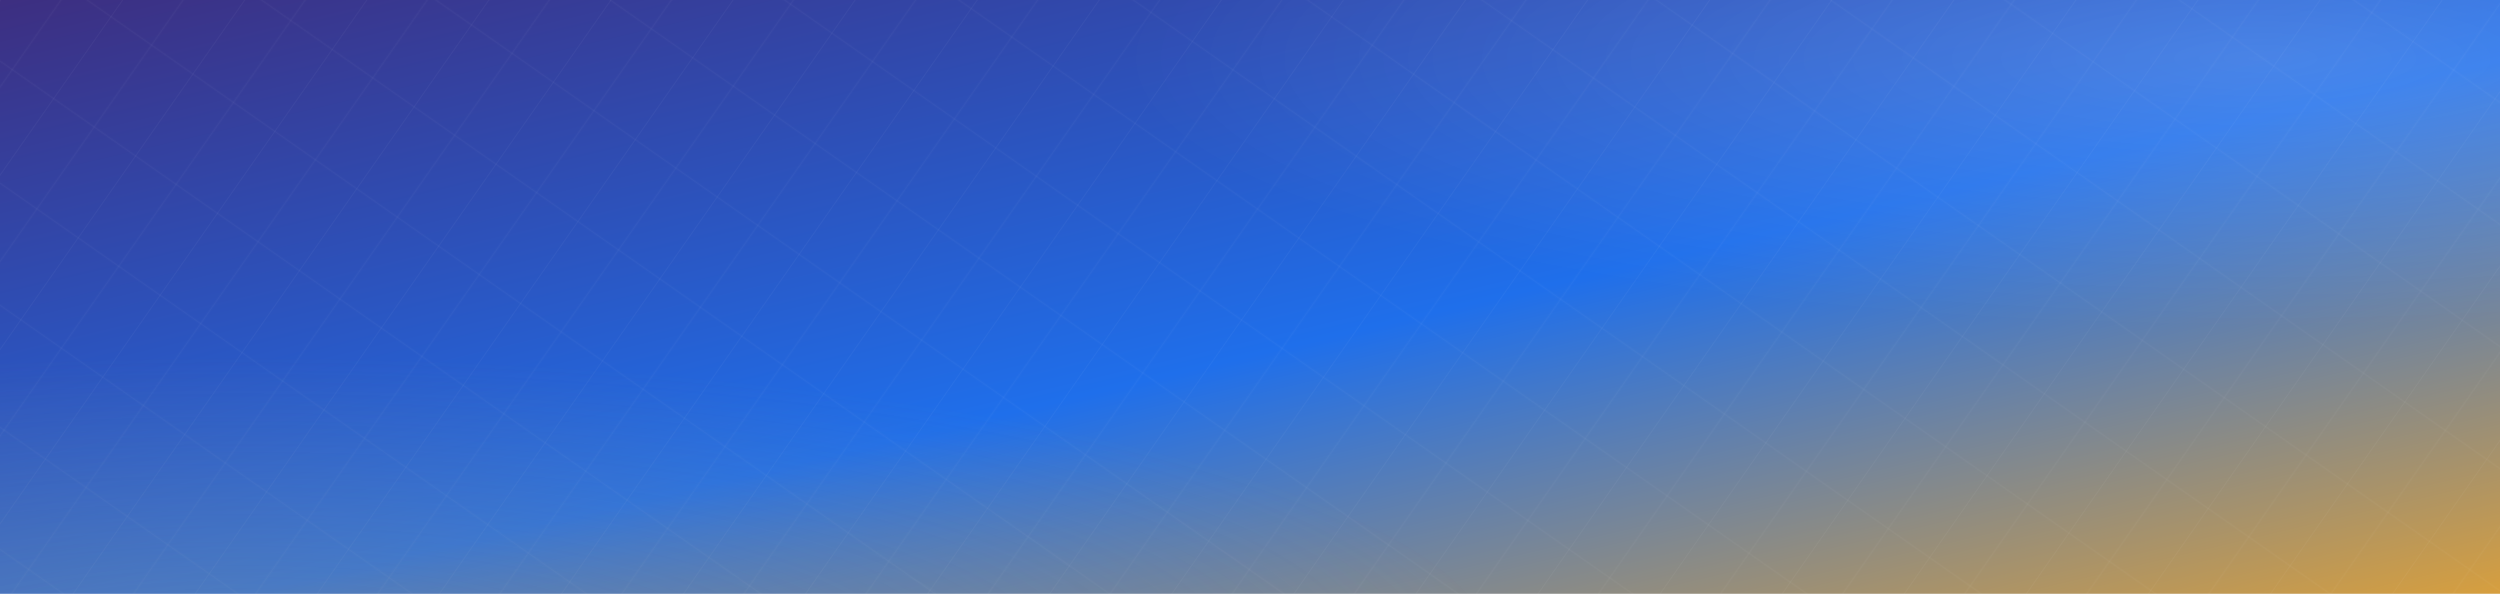
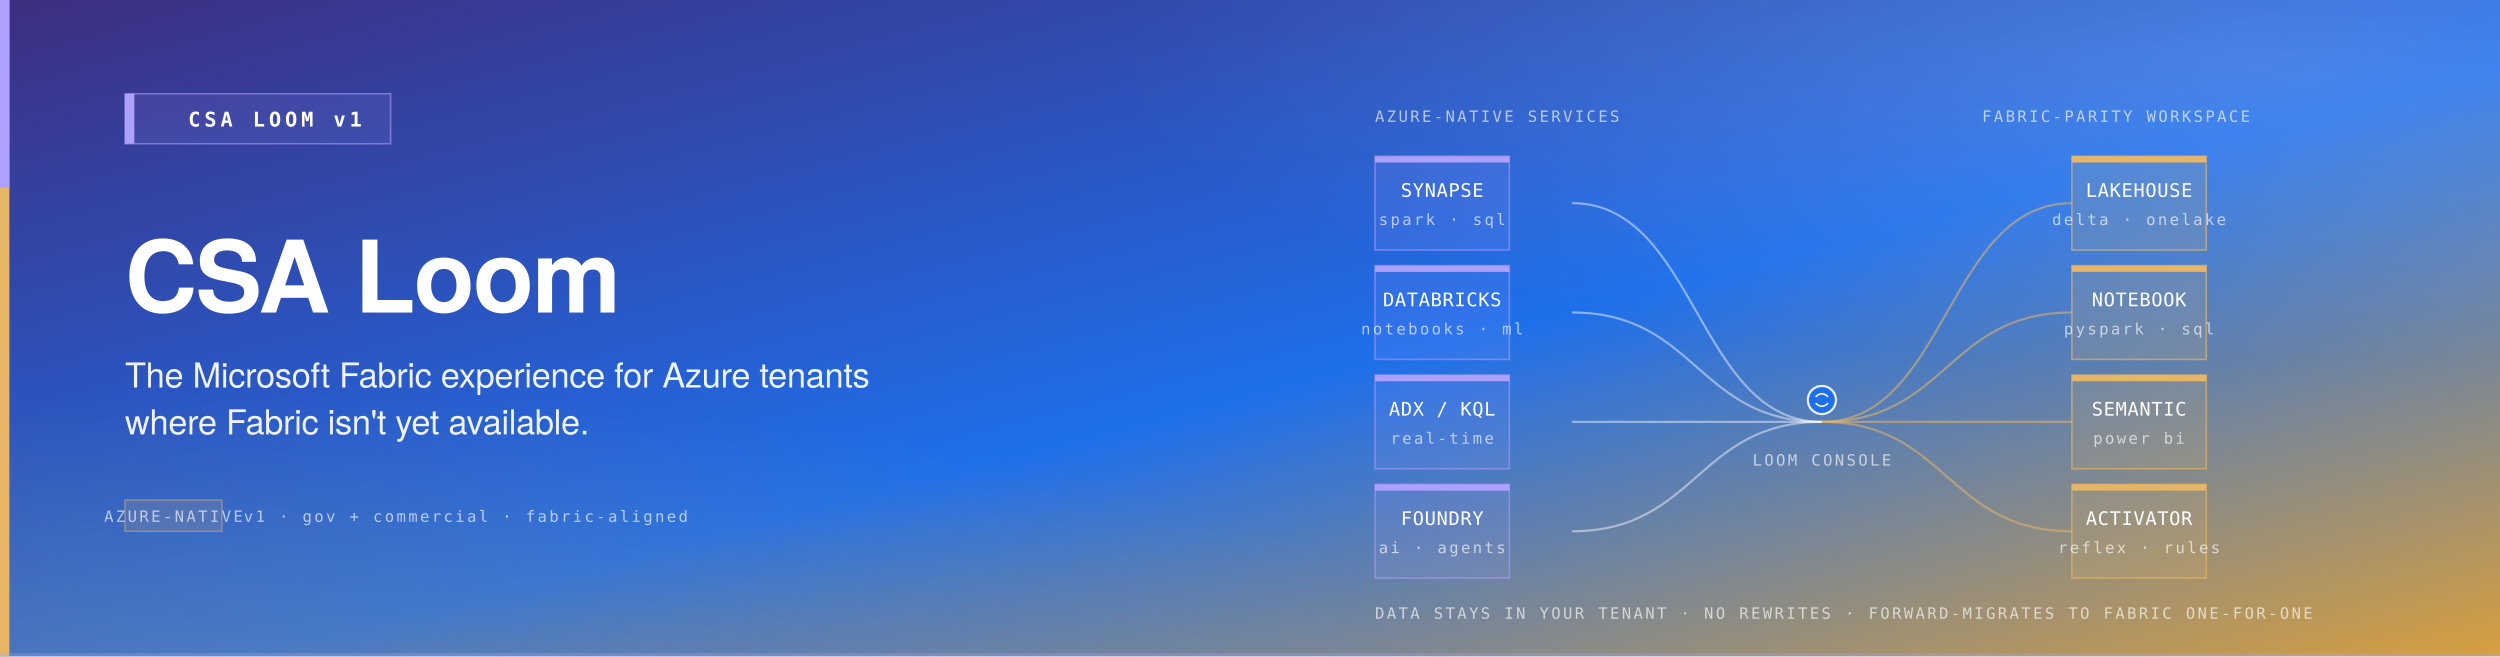
- <svg xmlns="http://www.w3.org/2000/svg" viewBox="0 0 1600 380" preserveAspectRatio="xMidYMid slice" role="img" aria-label="CSA Loom — Microsoft Fabric experience for Azure tenants where Fabric isn't yet available">
+ <svg xmlns="http://www.w3.org/2000/svg" viewBox="0 0 1600 420" role="img" aria-labelledby="t d" preserveAspectRatio="xMidYMid slice">
  <defs>
-     <linearGradient id="loom-hero-bg" x1="0" y1="0" x2="1" y2="1" gradientUnits="objectBoundingBox">
+     <linearGradient id="bg" x1="0" y1="0" x2="1" y2="1" gradientUnits="objectBoundingBox">
      <stop offset="0%" stop-color="#3d2e80" />
      <stop offset="55%" stop-color="#1f6feb" />
      <stop offset="100%" stop-color="#d89f3d" />
    </linearGradient>
-     <radialGradient id="loom-hero-tr" cx="0.9" cy="0.1" r="0.45" gradientUnits="objectBoundingBox">
+     <linearGradient id="accent-bar" x1="0" y1="0" x2="1" y2="0">
+       <stop offset="0%" stop-color="#aea0ff" />
+       <stop offset="100%" stop-color="#e6b566" />
+     </linearGradient>
+     <radialGradient id="glow-tr" cx="0.9" cy="0.1" r="0.45" gradientUnits="objectBoundingBox">
      <stop offset="0%" stop-color="#ffffff" stop-opacity="0.18" />
      <stop offset="100%" stop-color="#ffffff" stop-opacity="0" />
    </radialGradient>
-     <radialGradient id="loom-hero-bl" cx="0.1" cy="1.1" r="0.5" gradientUnits="objectBoundingBox">
+     <radialGradient id="glow-bl" cx="0.1" cy="1.1" r="0.5" gradientUnits="objectBoundingBox">
      <stop offset="0%" stop-color="#d89f3d" stop-opacity="0.30" />
      <stop offset="100%" stop-color="#d89f3d" stop-opacity="0" />
    </radialGradient>
-     <pattern id="loom-weave" x="0" y="0" width="64" height="64" patternUnits="userSpaceOnUse" patternTransform="rotate(35)">
-       <line x1="0" y1="0" x2="0" y2="64" stroke="rgba(255,255,255,0.04)" stroke-width="1" />
-       <line x1="32" y1="0" x2="32" y2="64" stroke="rgba(255,255,255,0.03)" stroke-width="1" />
-       <line x1="0" y1="32" x2="64" y2="32" stroke="rgba(255,255,255,0.03)" stroke-width="1" />
-     </pattern>
+     <style>
+       .h-title { font-family:'IBM Plex Sans','Helvetica Neue','Segoe UI',sans-serif; font-weight:600; font-size:64px; fill:#FFFFFF; letter-spacing:-1.2px; }
+       .h-sub   { font-family:'IBM Plex Sans','Helvetica Neue','Segoe UI',sans-serif; font-weight:400; font-size:22px; fill:#FFFFFF; fill-opacity:0.92; letter-spacing:-0.2px; }
+       .h-chip  { font-family:'JetBrains Mono','SF Mono','Consolas',monospace; font-weight:700; font-size:13px; letter-spacing:2.5px; fill:#FFFFFF; }
+       .g-label { font-family:'JetBrains Mono','SF Mono','Consolas',monospace; font-weight:500; font-size:12px; fill:#FFFFFF; letter-spacing:0.4px; }
+       .g-num   { font-family:'JetBrains Mono','SF Mono','Consolas',monospace; font-weight:700; font-size:14px; fill:#FFFFFF; letter-spacing:0.5px; }
+       .g-cap   { font-family:'JetBrains Mono','SF Mono','Consolas',monospace; font-weight:500; font-size:10px; fill:#FFFFFF; fill-opacity:0.65; letter-spacing:1.5px; }
+     </style>
  </defs>
-   <rect width="1600" height="380" fill="url(#loom-hero-bg)" />
-   <rect width="1600" height="380" fill="url(#loom-weave)" />
-   <rect width="1600" height="380" fill="url(#loom-hero-tr)" />
-   <rect width="1600" height="380" fill="url(#loom-hero-bl)" />
+   <rect width="1600" height="420" fill="url(#bg)" />
+   <rect width="1600" height="420" fill="url(#glow-tr)" />
+   <rect width="1600" height="420" fill="url(#glow-bl)" />
+   <rect x="0" y="0" width="6" height="420" fill="#e6b566" />
+   <rect x="0" y="0" width="6" height="120" fill="#aea0ff" />
+   <rect x="0" y="418" width="1600" height="2" fill="#aea0ff" fill-opacity="0.30" />
+   <g transform="translate(80, 60)">
+     <rect x="0" y="0" width="170" height="32" rx="0" fill="#aea0ff" fill-opacity="0.10" stroke="#aea0ff" stroke-opacity="0.55" stroke-width="1" />
+     <rect x="0" y="0" width="6" height="32" fill="#aea0ff" />
+     <text class="h-chip" x="96" y="21" text-anchor="middle" fill="#aea0ff">CSA LOOM v1</text>
+   </g>
+   <text class="h-title" x="80" y="200">CSA Loom</text>
+   <text class="h-sub" x="80" y="248">The Microsoft Fabric experience for Azure tenants</text>
+   <text class="h-sub" x="80" y="278" fill-opacity="0.72">where Fabric isn't yet available.</text>
+   <g transform="translate(80, 320)">
+     <rect x="0" y="0" width="62" height="20" fill="#e6b566" fill-opacity="0.14" stroke="#e6b566" stroke-opacity="0.45" stroke-width="1" />
+     <text class="g-cap" x="31" y="14" text-anchor="middle" fill="#e6b566">AZURE-NATIVE</text>
+   </g>
+   <text class="g-cap" x="156" y="334" fill="#ffffff" fill-opacity="0.7">v1 · gov + commercial · fabric-aligned</text>
+   <g transform="translate(880, 78)">
+     <text class="g-cap" x="0" y="0" fill="#aea0ff">AZURE-NATIVE SERVICES</text>
+     <text class="g-cap" x="560" y="0" text-anchor="end" fill="#e6b566">FABRIC-PARITY WORKSPACE</text>
+   </g>
+   <g transform="translate(880, 100)">
+     <rect x="0" y="0" width="86" height="60" fill="#aea0ff" fill-opacity="0.12" stroke="#aea0ff" stroke-opacity="0.55" stroke-width="1" />
+     <rect x="0" y="0" width="86" height="4" fill="#aea0ff" />
+     <text class="g-label" x="43" y="26" text-anchor="middle">SYNAPSE</text>
+     <text class="g-cap" x="43" y="44" text-anchor="middle">spark · sql</text>
+     <rect x="0" y="70" width="86" height="60" fill="#aea0ff" fill-opacity="0.12" stroke="#aea0ff" stroke-opacity="0.55" stroke-width="1" />
+     <rect x="0" y="70" width="86" height="4" fill="#aea0ff" />
+     <text class="g-label" x="43" y="96" text-anchor="middle">DATABRICKS</text>
+     <text class="g-cap" x="43" y="114" text-anchor="middle">notebooks · ml</text>
+     <rect x="0" y="140" width="86" height="60" fill="#aea0ff" fill-opacity="0.12" stroke="#aea0ff" stroke-opacity="0.55" stroke-width="1" />
+     <rect x="0" y="140" width="86" height="4" fill="#aea0ff" />
+     <text class="g-label" x="43" y="166" text-anchor="middle">ADX / KQL</text>
+     <text class="g-cap" x="43" y="184" text-anchor="middle">real-time</text>
+     <rect x="0" y="210" width="86" height="60" fill="#aea0ff" fill-opacity="0.12" stroke="#aea0ff" stroke-opacity="0.55" stroke-width="1" />
+     <rect x="0" y="210" width="86" height="4" fill="#aea0ff" />
+     <text class="g-label" x="43" y="236" text-anchor="middle">FOUNDRY</text>
+     <text class="g-cap" x="43" y="254" text-anchor="middle">ai · agents</text>
+   </g>
+   <g transform="translate(1006, 100)" fill="none" stroke="#ffffff" stroke-opacity="0.45" stroke-width="1.4">
+     <path d="M 0 30   C 80 30   80 170  160 170" />
+     <path d="M 0 100  C 80 100  80 170  160 170" />
+     <path d="M 0 170  L 160 170" />
+     <path d="M 0 240  C 80 240  80 170  160 170" />
+   </g>
+   <g transform="translate(1006, 100)" fill="none" stroke="#e6b566" stroke-opacity="0.55" stroke-width="1.4">
+     <path d="M 160 170 C 240 170  240 30   320 30" />
+     <path d="M 160 170 C 240 170  240 100  320 100" />
+     <path d="M 160 170 L 320 170" />
+     <path d="M 160 170 C 240 170  240 240  320 240" />
+   </g>
+   <g transform="translate(1166, 256)" fill="#FFFFFF">
+     <circle r="9" fill="#1f6feb" />
+     <circle r="9" fill="none" stroke="#FFFFFF" stroke-opacity="0.9" stroke-width="1.4" />
+     <path d="M -4 -2 Q 0 -6 4 -2 M -4 2 Q 0 6 4 2" stroke="#FFFFFF" stroke-width="1" fill="none" />
+   </g>
+   <text class="g-cap" x="1166" y="298" text-anchor="middle" fill="#FFFFFF" fill-opacity="0.8">LOOM CONSOLE</text>
+   <g transform="translate(1326, 100)">
+     <rect x="0" y="0" width="86" height="60" fill="#e6b566" fill-opacity="0.16" stroke="#e6b566" stroke-opacity="0.65" stroke-width="1" />
+     <rect x="0" y="0" width="86" height="4" fill="#e6b566" />
+     <text class="g-label" x="43" y="26" text-anchor="middle">LAKEHOUSE</text>
+     <text class="g-cap" x="43" y="44" text-anchor="middle">delta · onelake</text>
+     <rect x="0" y="70" width="86" height="60" fill="#e6b566" fill-opacity="0.16" stroke="#e6b566" stroke-opacity="0.65" stroke-width="1" />
+     <rect x="0" y="70" width="86" height="4" fill="#e6b566" />
+     <text class="g-label" x="43" y="96" text-anchor="middle">NOTEBOOK</text>
+     <text class="g-cap" x="43" y="114" text-anchor="middle">pyspark · sql</text>
+     <rect x="0" y="140" width="86" height="60" fill="#e6b566" fill-opacity="0.16" stroke="#e6b566" stroke-opacity="0.65" stroke-width="1" />
+     <rect x="0" y="140" width="86" height="4" fill="#e6b566" />
+     <text class="g-label" x="43" y="166" text-anchor="middle">SEMANTIC</text>
+     <text class="g-cap" x="43" y="184" text-anchor="middle">power bi</text>
+     <rect x="0" y="210" width="86" height="60" fill="#e6b566" fill-opacity="0.16" stroke="#e6b566" stroke-opacity="0.65" stroke-width="1" />
+     <rect x="0" y="210" width="86" height="4" fill="#e6b566" />
+     <text class="g-label" x="43" y="236" text-anchor="middle">ACTIVATOR</text>
+     <text class="g-cap" x="43" y="254" text-anchor="middle">reflex · rules</text>
+   </g>
+   <text class="g-cap" x="880" y="396" fill="#FFFFFF" fill-opacity="0.7">DATA STAYS IN YOUR TENANT · NO REWRITES · FORWARD-MIGRATES TO FABRIC ONE-FOR-ONE</text>
</svg>
